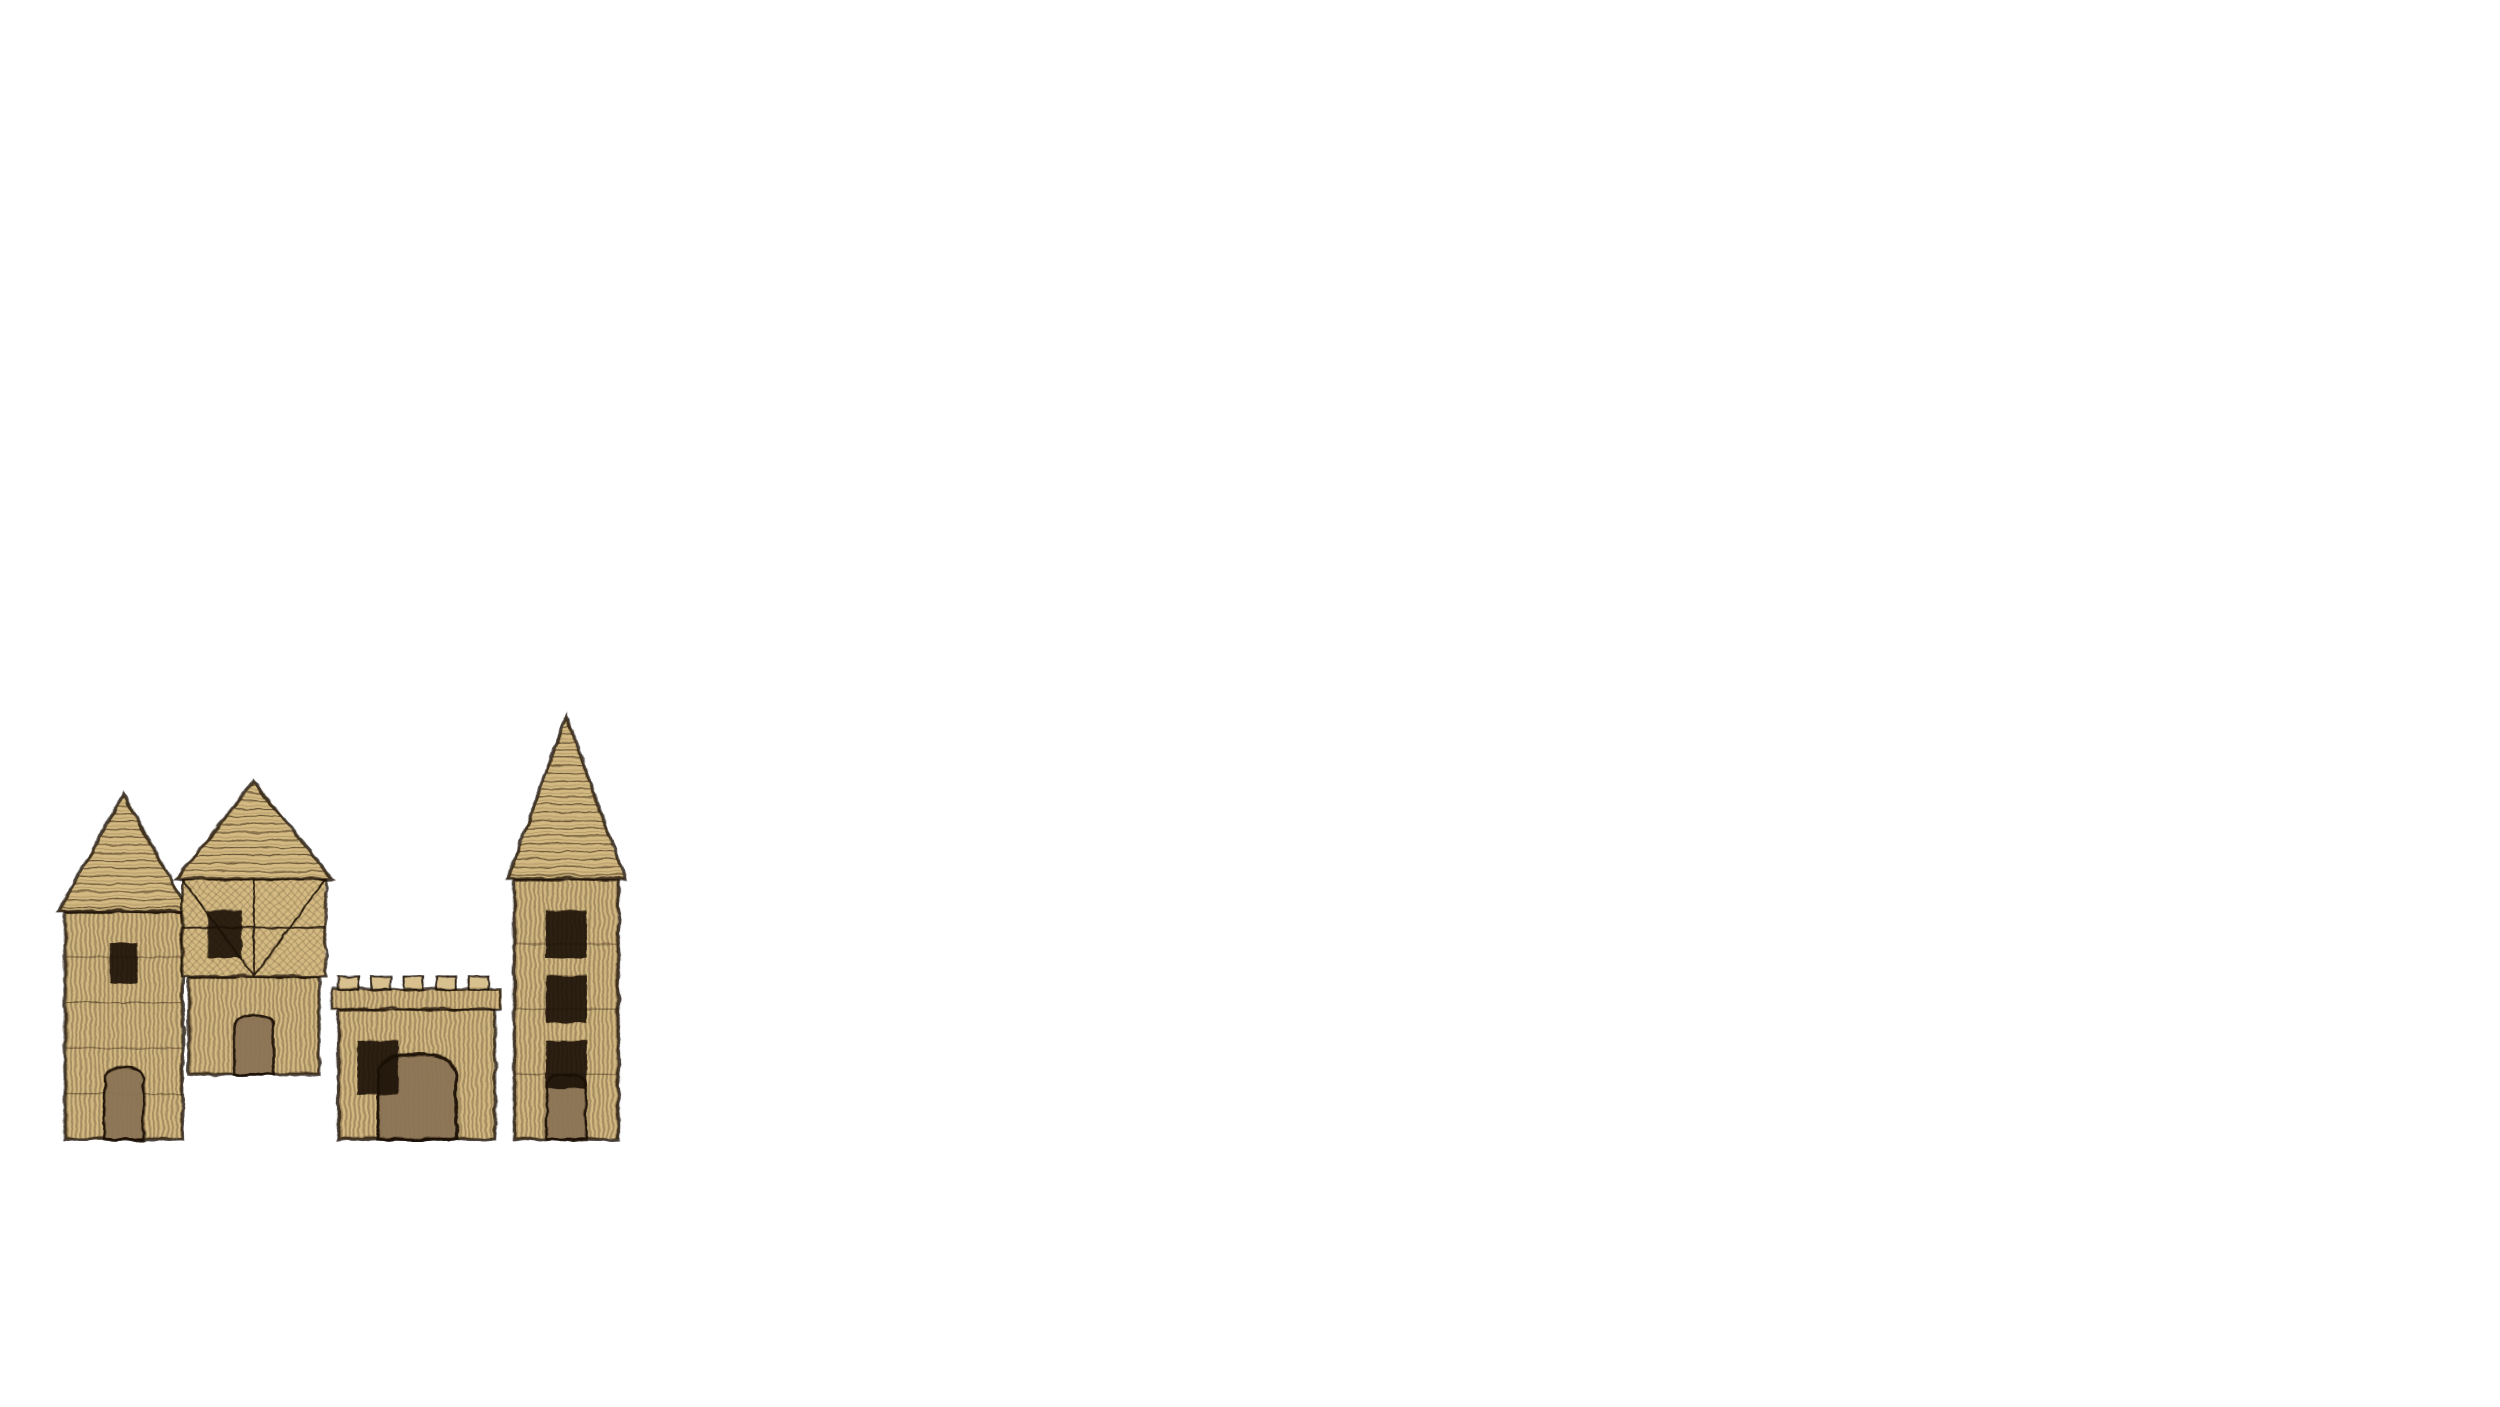
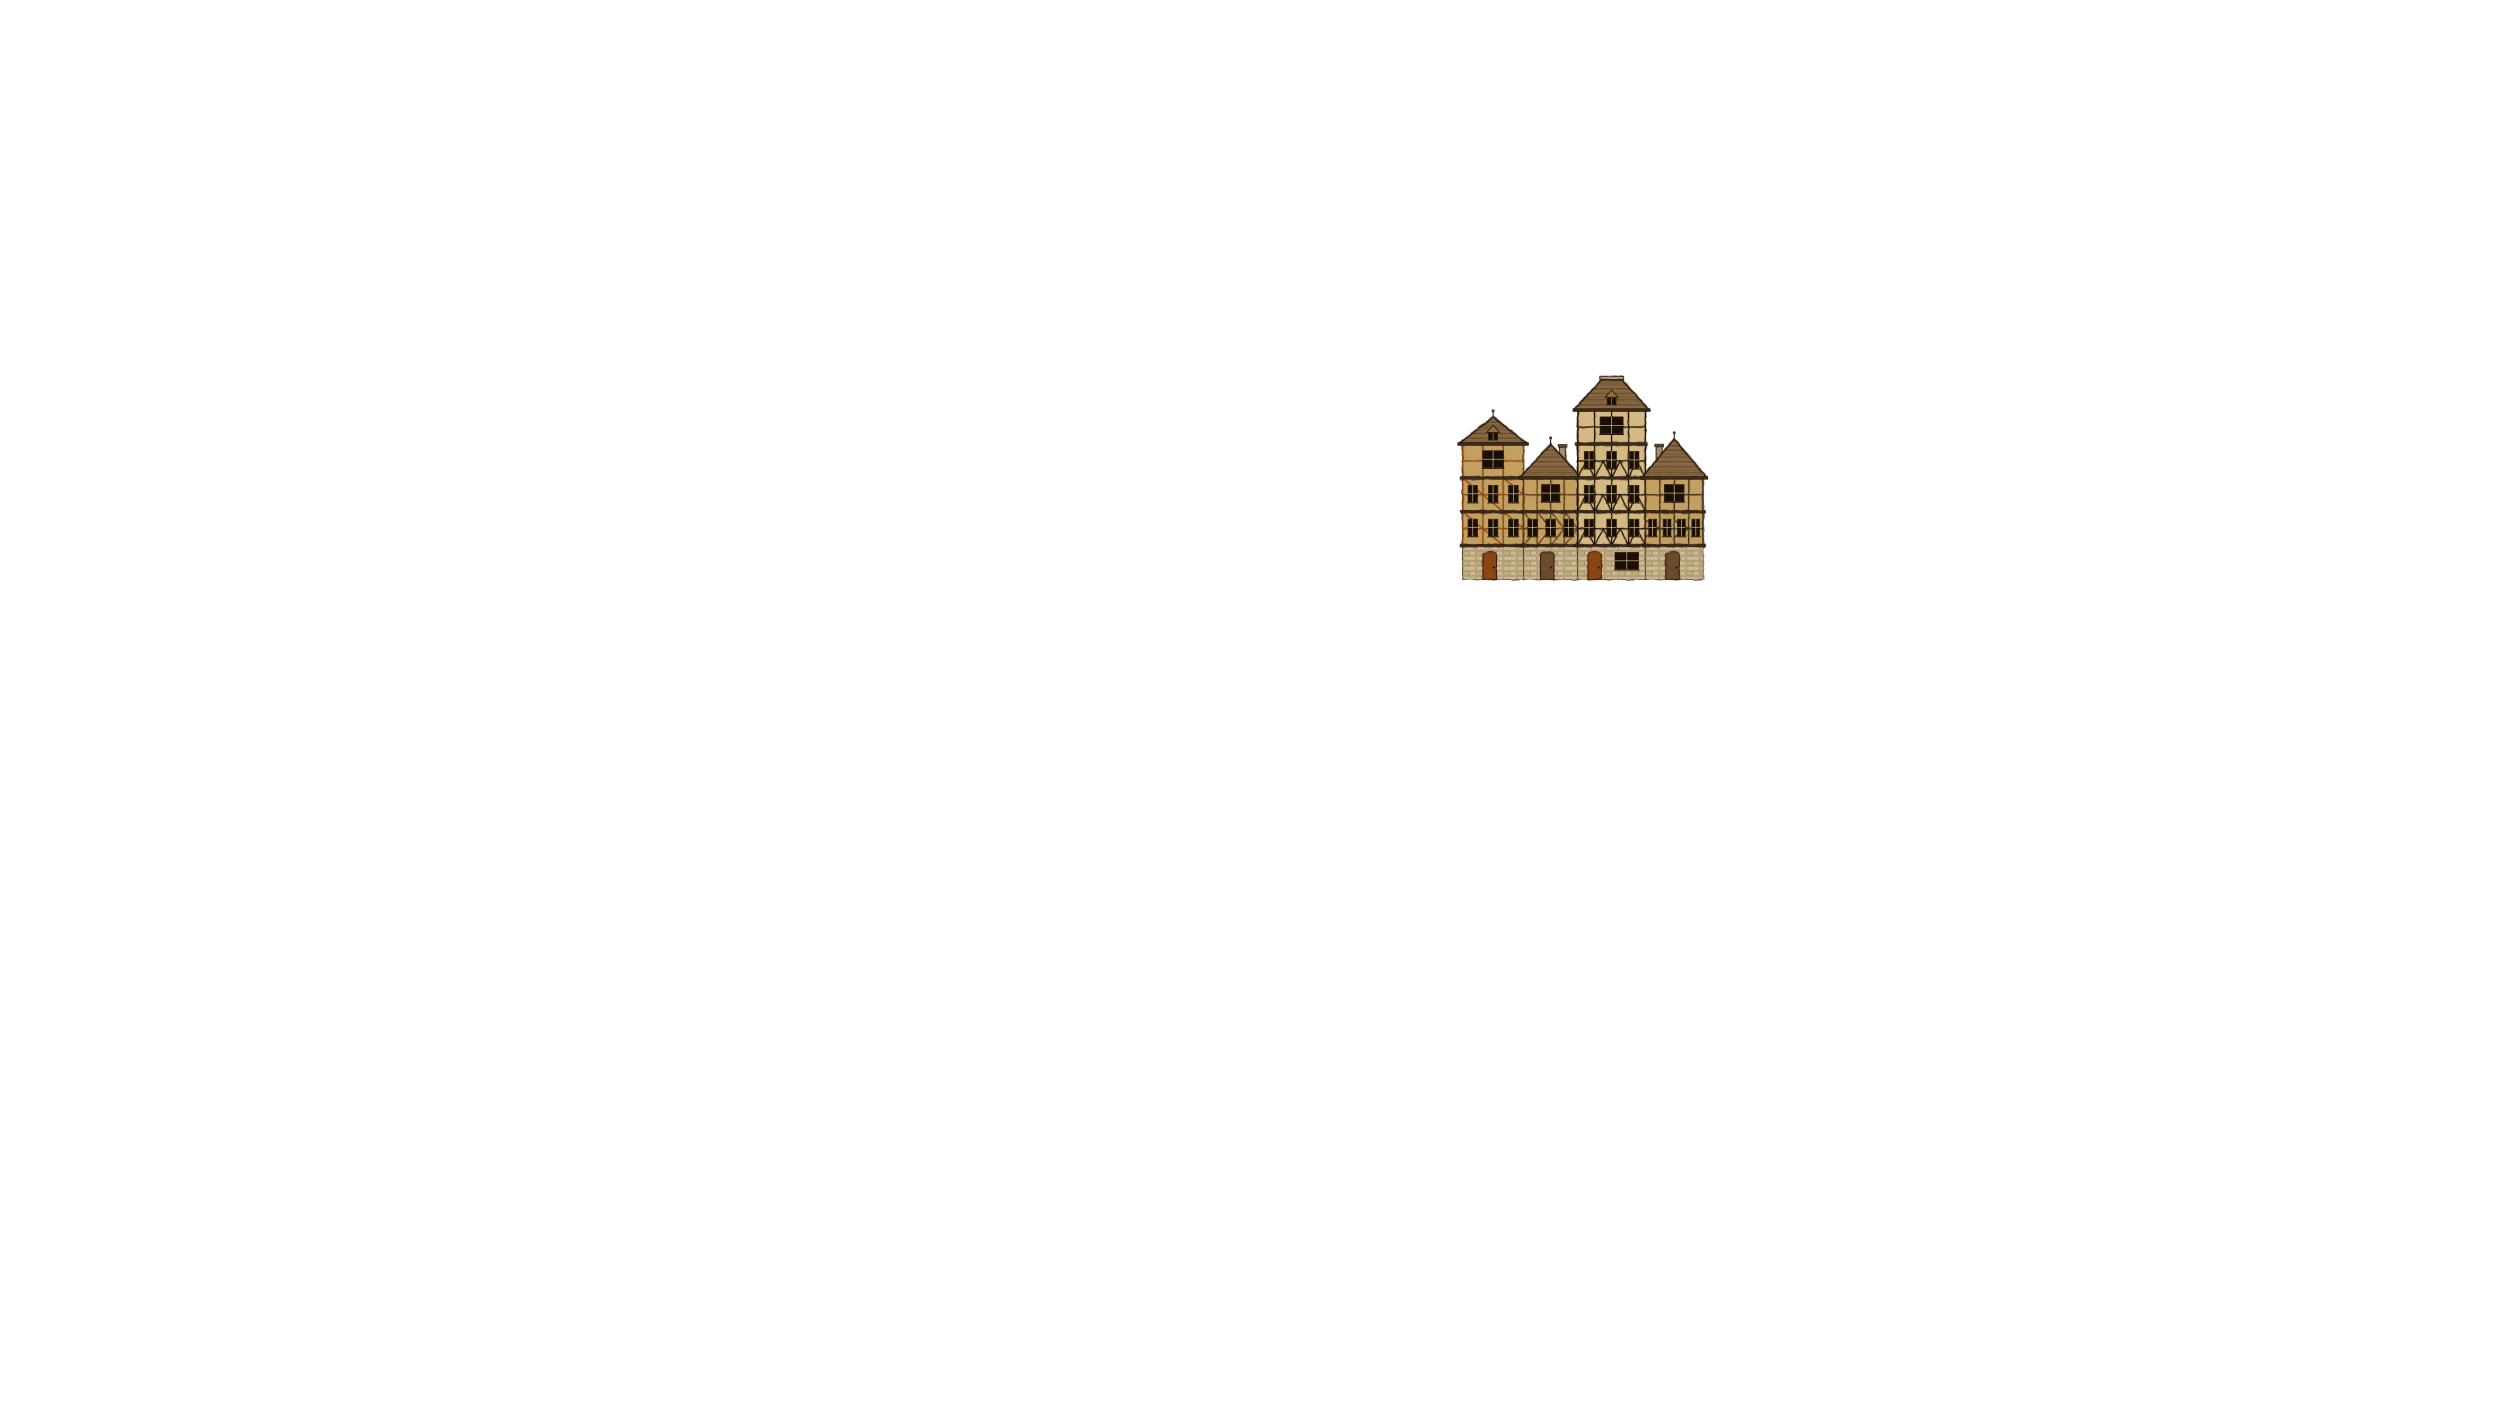
<svg xmlns="http://www.w3.org/2000/svg" viewBox="0 0 3840 2160" width="3840" height="2160">
  <defs>
-     <pattern id="hatchStone" patternUnits="userSpaceOnUse" width="7" height="7">
-       <line x1="3.5" y1="0" x2="3.5" y2="7" stroke="#3a2a1a" stroke-width="1.6" opacity="0.8" />
-     </pattern>
-     <pattern id="hatchTimber" patternUnits="userSpaceOnUse" width="12" height="12">
-       <line x1="0" y1="0" x2="12" y2="12" stroke="#3a2a1a" stroke-width="1" opacity="0.5" />
-       <line x1="12" y1="0" x2="0" y2="12" stroke="#3a2a1a" stroke-width="1" opacity="0.5" />
+     <pattern id="stoneTexture" patternUnits="userSpaceOnUse" width="40" height="30">
+       <rect width="40" height="30" fill="#c9b48a" />
+       <rect x="2" y="2" width="36" height="12" fill="#d4c098" stroke="#3a2a1a" stroke-width="1" opacity="0.6" />
+       <rect x="2" y="16" width="17" height="12" fill="#b89f72" stroke="#3a2a1a" stroke-width="1" opacity="0.6" />
+       <rect x="21" y="16" width="17" height="12" fill="#d4c098" stroke="#3a2a1a" stroke-width="1" opacity="0.6" />
    </pattern>
    <pattern id="hatchRoof" patternUnits="userSpaceOnUse" width="10" height="12">
      <line x1="0" y1="6" x2="10" y2="6" stroke="#2a1a0a" stroke-width="2" opacity="0.8" />
      <line x1="0" y1="0" x2="10" y2="0" stroke="#2a1a0a" stroke-width="1.2" opacity="0.6" />
-     </pattern>
-     <pattern id="hatchWood" patternUnits="userSpaceOnUse" width="8" height="8">
-       <line x1="0" y1="4" x2="8" y2="4" stroke="#2a1a0a" stroke-width="1.5" opacity="0.7" />
-       <line x1="4" y1="0" x2="4" y2="8" stroke="#2a1a0a" stroke-width="1" opacity="0.5" />
    </pattern>
    <filter id="sketchyHeavy" x="-15%" y="-15%" width="130%" height="130%">
      <feTurbulence type="fractalNoise" baseFrequency="0.03 0.04" numOctaves="4" seed="42" result="turb" />
      <feDisplacementMap in="SourceGraphic" in2="turb" scale="8" xChannelSelector="R" yChannelSelector="G" />
    </filter>
    <filter id="sketchyMedium" x="-10%" y="-10%" width="120%" height="120%">
      <feTurbulence type="fractalNoise" baseFrequency="0.05 0.07" numOctaves="3" seed="58" result="turb" />
      <feDisplacementMap in="SourceGraphic" in2="turb" scale="5" xChannelSelector="R" yChannelSelector="G" />
    </filter>
  </defs>
-   <g id="ruelle-maison-1" transform="translate(100, 1400)">
-     <rect x="0" y="0" width="180" height="350" fill="#d4ba82" opacity="1" />
-     <rect x="0" y="0" width="180" height="350" fill="url(#hatchStone)" stroke="#1a0f05" stroke-width="5" filter="url(#sketchyHeavy)" opacity="0.8" />
-     <polygon points="-10,0 90,-180 190,0" fill="#d4ba82" opacity="1" />
-     <polygon points="-10,0 90,-180 190,0" fill="url(#hatchRoof)" stroke="#1a0f05" stroke-width="5" filter="url(#sketchyHeavy)" opacity="0.8" />
-     <g stroke="#2a1a0a" stroke-width="1.5" opacity="0.6" filter="url(#sketchyMedium)">
-       <line x1="0" y1="70" x2="180" y2="70" />
-       <line x1="0" y1="140" x2="180" y2="140" />
-       <line x1="0" y1="210" x2="180" y2="210" />
-       <line x1="0" y1="280" x2="180" y2="280" />
+   <g id="maisons-citadines" transform="translate(2246.6, 682) scale(0.52)">
+     <g id="maison-1" transform="translate(0, 0)">
+       <rect x="0" y="300" width="180" height="100" fill="#c9b48a" stroke="#2a1a0a" stroke-width="3" filter="url(#sketchyHeavy)" />
+       <rect x="0" y="300" width="180" height="100" fill="url(#stoneTexture)" opacity="0.8" />
+       <path d="M 60,400 L 60,330 Q 60,318 80,318 Q 100,318 100,330 L 100,400 Z" fill="#8b4513" stroke="#2a1a0a" stroke-width="3" filter="url(#sketchyMedium)" />
+       <circle cx="92" cy="365" r="3" fill="#1a0f05" />
+       <rect x="0" y="200" width="180" height="100" fill="#c4a060" stroke="#2a1a0a" stroke-width="3" filter="url(#sketchyHeavy)" />
+       <g stroke="#8b4513" stroke-width="4" filter="url(#sketchyMedium)">
+         <line x1="0" y1="200" x2="0" y2="300" />
+         <line x1="60" y1="200" x2="60" y2="300" />
+         <line x1="120" y1="200" x2="120" y2="300" />
+         <line x1="180" y1="200" x2="180" y2="300" />
+         <line x1="0" y1="250" x2="180" y2="250" />
+         <line x1="0" y1="200" x2="60" y2="250" />
+         <line x1="60" y1="250" x2="120" y2="300" />
+         <line x1="120" y1="200" x2="180" y2="250" />
+       </g>
+       <rect x="16" y="222" width="28" height="50" fill="#1a0f05" stroke="#2a1a0a" stroke-width="2" />
+       <path d="M 30,222 L 30,272 M 16,247 L 44,247" stroke="#d4ba82" stroke-width="2" />
+       <line x1="13" y1="274" x2="47" y2="274" stroke="#2a1a0a" stroke-width="3" />
+       <rect x="76" y="222" width="28" height="50" fill="#1a0f05" stroke="#2a1a0a" stroke-width="2" />
+       <path d="M 90,222 L 90,272 M 76,247 L 104,247" stroke="#d4ba82" stroke-width="2" />
+       <line x1="73" y1="274" x2="107" y2="274" stroke="#2a1a0a" stroke-width="3" />
+       <rect x="136" y="222" width="28" height="50" fill="#1a0f05" stroke="#2a1a0a" stroke-width="2" />
+       <path d="M 150,222 L 150,272 M 136,247 L 164,247" stroke="#d4ba82" stroke-width="2" />
+       <line x1="133" y1="274" x2="167" y2="274" stroke="#2a1a0a" stroke-width="3" />
+       <rect x="0" y="100" width="180" height="100" fill="#c4a060" stroke="#2a1a0a" stroke-width="3" filter="url(#sketchyHeavy)" />
+       <g stroke="#8b4513" stroke-width="4" filter="url(#sketchyMedium)">
+         <line x1="0" y1="100" x2="0" y2="200" />
+         <line x1="60" y1="100" x2="60" y2="200" />
+         <line x1="120" y1="100" x2="120" y2="200" />
+         <line x1="180" y1="100" x2="180" y2="200" />
+         <line x1="0" y1="150" x2="180" y2="150" />
+         <line x1="0" y1="100" x2="60" y2="150" />
+         <line x1="60" y1="150" x2="120" y2="200" />
+         <line x1="120" y1="100" x2="180" y2="150" />
+       </g>
+       <rect x="16" y="122" width="28" height="50" fill="#1a0f05" stroke="#2a1a0a" stroke-width="2" />
+       <path d="M 30,122 L 30,172 M 16,147 L 44,147" stroke="#d4ba82" stroke-width="2" />
+       <line x1="13" y1="174" x2="47" y2="174" stroke="#2a1a0a" stroke-width="3" />
+       <rect x="76" y="122" width="28" height="50" fill="#1a0f05" stroke="#2a1a0a" stroke-width="2" />
+       <path d="M 90,122 L 90,172 M 76,147 L 104,147" stroke="#d4ba82" stroke-width="2" />
+       <line x1="73" y1="174" x2="107" y2="174" stroke="#2a1a0a" stroke-width="3" />
+       <rect x="136" y="122" width="28" height="50" fill="#1a0f05" stroke="#2a1a0a" stroke-width="2" />
+       <path d="M 150,122 L 150,172 M 136,147 L 164,147" stroke="#d4ba82" stroke-width="2" />
+       <line x1="133" y1="174" x2="167" y2="174" stroke="#2a1a0a" stroke-width="3" />
+       <rect x="0" y="0" width="180" height="100" fill="#c4a060" stroke="#2a1a0a" stroke-width="3" filter="url(#sketchyHeavy)" />
+       <g stroke="#8b4513" stroke-width="4" filter="url(#sketchyMedium)">
+         <line x1="0" y1="0" x2="0" y2="100" />
+         <line x1="60" y1="0" x2="60" y2="100" />
+         <line x1="120" y1="0" x2="120" y2="100" />
+         <line x1="180" y1="0" x2="180" y2="100" />
+         <line x1="0" y1="50" x2="180" y2="50" />
+       </g>
+       <rect x="59.5" y="20" width="61" height="50" fill="#1a0f05" stroke="#2a1a0a" stroke-width="2" />
+       <path d="M 90,20 L 90,70 M 59.5,45 L 120.5,45" stroke="#d4ba82" stroke-width="2" />
+       <line x1="56.5" y1="72" x2="123.5" y2="72" stroke="#2a1a0a" stroke-width="3" />
+       <g fill="#3a2a1a" stroke="#1a0f05" stroke-width="1.5" filter="url(#sketchyMedium)">
+         <rect x="-7" y="296" width="194" height="8" />
+         <rect x="-7" y="196" width="194" height="8" />
+         <rect x="-7" y="96" width="194" height="8" />
+       </g>
+       <polygon points="-12,0 90,-80 192,0" fill="#8c6b45" stroke="#2a1a0a" stroke-width="5" stroke-linejoin="round" filter="url(#sketchyMedium)" />
+       <polygon points="-12,0 90,-80 192,0" fill="url(#hatchRoof)" opacity="0.55" />
+       <g stroke="#2a1a0a" stroke-width="1.5" opacity="0.6" filter="url(#sketchyMedium)">
+         <line x1="11.4" y1="-16" x2="168.6" y2="-16" />
+         <line x1="31.8" y1="-32" x2="148.2" y2="-32" />
+         <line x1="52.2" y1="-48" x2="127.8" y2="-48" />
+         <line x1="72.6" y1="-64" x2="107.4" y2="-64" />
+       </g>
+       <line x1="90" y1="-80" x2="90" y2="-96" stroke="#1a0f05" stroke-width="3" />
+       <circle cx="90" cy="-98" r="3.5" fill="#5a4a3a" stroke="#1a0f05" stroke-width="1.5" />
+       <rect x="-14" y="-4" width="208" height="8" fill="#3a2a1a" stroke="#1a0f05" stroke-width="1.5" />
+       <rect x="77" y="-34" width="26" height="22" fill="#1a0f05" stroke="#2a1a0a" stroke-width="2.5" />
+       <line x1="90" y1="-34" x2="90" y2="-12" stroke="#d4ba82" stroke-width="1.5" />
+       <polygon points="71,-34 90,-56 109,-34" fill="#8c6b45" stroke="#2a1a0a" stroke-width="2.5" />
    </g>
-     <path d="M 60,350 L 60,260 Q 60,240 90,240 Q 120,240 120,260 L 120,350 Z" fill="#8b7355" stroke="#1a0f05" stroke-width="4" filter="url(#sketchyHeavy)" opacity="0.95" />
-     <rect x="70" y="50" width="40" height="60" fill="#1a0f05" stroke="#1a0f05" stroke-width="3" filter="url(#sketchyMedium)" opacity="0.9" />
-   </g>
-   <g id="ruelle-maison-2" transform="translate(290, 1500)">
-     <rect x="0" y="0" width="200" height="150" fill="#d4ba82" opacity="1" />
-     <rect x="0" y="0" width="200" height="150" fill="url(#hatchStone)" stroke="#1a0f05" stroke-width="5" filter="url(#sketchyHeavy)" opacity="0.8" />
-     <rect x="-10" y="-150" width="220" height="150" fill="#d4ba82" opacity="1" />
-     <rect x="-10" y="-150" width="220" height="150" fill="url(#hatchTimber)" stroke="#1a0f05" stroke-width="4" filter="url(#sketchyHeavy)" opacity="0.8" />
-     <g fill="none" stroke="#1a0f05" stroke-width="3" filter="url(#sketchyMedium)" opacity="0.9">
-       <line x1="100" y1="-150" x2="100" y2="0" />
-       <line x1="-10" y1="-75" x2="210" y2="-75" />
-       <line x1="-10" y1="-150" x2="100" y2="0" />
-       <line x1="210" y1="-150" x2="100" y2="0" />
+     <g id="maison-2" transform="translate(180, 0)">
+       <rect x="0" y="300" width="160" height="100" fill="#c9b48a" stroke="#2a1a0a" stroke-width="3" filter="url(#sketchyHeavy)" />
+       <rect x="0" y="300" width="160" height="100" fill="url(#stoneTexture)" opacity="0.8" />
+       <path d="M 50,400 L 50,330 Q 50,318 70,318 Q 90,318 90,330 L 90,400 Z" fill="#6b4a2e" stroke="#2a1a0a" stroke-width="3" filter="url(#sketchyMedium)" />
+       <circle cx="82" cy="365" r="3" fill="#1a0f05" />
+       <rect x="0" y="200" width="160" height="100" fill="#c4a060" stroke="#2a1a0a" stroke-width="3" filter="url(#sketchyHeavy)" />
+       <g stroke="#5a3a1a" stroke-width="4" filter="url(#sketchyMedium)">
+         <line x1="0" y1="200" x2="0" y2="300" />
+         <line x1="40" y1="200" x2="40" y2="300" />
+         <line x1="80" y1="200" x2="80" y2="300" />
+         <line x1="120" y1="200" x2="120" y2="300" />
+         <line x1="160" y1="200" x2="160" y2="300" />
+         <line x1="0" y1="250" x2="160" y2="250" />
+         <line x1="0" y1="200" x2="40" y2="250" />
+         <line x1="40" y1="250" x2="0" y2="300" />
+         <line x1="40" y1="200" x2="80" y2="250" />
+         <line x1="80" y1="250" x2="40" y2="300" />
+         <line x1="80" y1="200" x2="120" y2="250" />
+         <line x1="120" y1="250" x2="80" y2="300" />
+         <line x1="120" y1="200" x2="160" y2="250" />
+         <line x1="160" y1="250" x2="120" y2="300" />
+       </g>
+       <rect x="12.7" y="222" width="28" height="50" fill="#1a0f05" stroke="#2a1a0a" stroke-width="2" />
+       <path d="M 26.7,222 L 26.7,272 M 12.7,247 L 40.7,247" stroke="#d4ba82" stroke-width="2" />
+       <line x1="9.7" y1="274" x2="43.7" y2="274" stroke="#2a1a0a" stroke-width="3" />
+       <rect x="66" y="222" width="28" height="50" fill="#1a0f05" stroke="#2a1a0a" stroke-width="2" />
+       <path d="M 80,222 L 80,272 M 66,247 L 94,247" stroke="#d4ba82" stroke-width="2" />
+       <line x1="63" y1="274" x2="97" y2="274" stroke="#2a1a0a" stroke-width="3" />
+       <rect x="119.3" y="222" width="28" height="50" fill="#1a0f05" stroke="#2a1a0a" stroke-width="2" />
+       <path d="M 133.3,222 L 133.3,272 M 119.3,247 L 147.3,247" stroke="#d4ba82" stroke-width="2" />
+       <line x1="116.3" y1="274" x2="150.3" y2="274" stroke="#2a1a0a" stroke-width="3" />
+       <rect x="0" y="100" width="160" height="100" fill="#c4a060" stroke="#2a1a0a" stroke-width="3" filter="url(#sketchyHeavy)" />
+       <g stroke="#5a3a1a" stroke-width="4" filter="url(#sketchyMedium)">
+         <line x1="0" y1="100" x2="0" y2="200" />
+         <line x1="40" y1="100" x2="40" y2="200" />
+         <line x1="80" y1="100" x2="80" y2="200" />
+         <line x1="120" y1="100" x2="120" y2="200" />
+         <line x1="160" y1="100" x2="160" y2="200" />
+         <line x1="0" y1="150" x2="160" y2="150" />
+       </g>
+       <rect x="53" y="120" width="54" height="50" fill="#1a0f05" stroke="#2a1a0a" stroke-width="2" />
+       <path d="M 80,120 L 80,170 M 53,145 L 107,145" stroke="#d4ba82" stroke-width="2" />
+       <line x1="50" y1="172" x2="110" y2="172" stroke="#2a1a0a" stroke-width="3" />
+       <g fill="#3a2a1a" stroke="#1a0f05" stroke-width="1.5" filter="url(#sketchyMedium)">
+         <rect x="-7" y="296" width="174" height="8" />
+         <rect x="-7" y="196" width="174" height="8" />
+       </g>
+       <rect x="106.2" y="8.3" width="18" height="91.7" fill="#a88f68" stroke="#2a1a0a" stroke-width="3" filter="url(#sketchyMedium)" />
+       <rect x="102.2" y="1.3" width="26" height="8" fill="#5a4a3a" stroke="#2a1a0a" stroke-width="2" />
+       <polygon points="-12,100 80,0 172,100" fill="#8c6b45" stroke="#2a1a0a" stroke-width="5" stroke-linejoin="round" filter="url(#sketchyMedium)" />
+       <polygon points="-12,100 80,0 172,100" fill="url(#hatchRoof)" opacity="0.55" />
+       <g stroke="#2a1a0a" stroke-width="1.5" opacity="0.6" filter="url(#sketchyMedium)">
+         <line x1="5.7" y1="84" x2="154.3" y2="84" />
+         <line x1="20.4" y1="68" x2="139.6" y2="68" />
+         <line x1="35.2" y1="52" x2="124.8" y2="52" />
+         <line x1="49.9" y1="36" x2="110.1" y2="36" />
+         <line x1="64.6" y1="20" x2="95.4" y2="20" />
+       </g>
+       <line x1="80" y1="0" x2="80" y2="-16" stroke="#1a0f05" stroke-width="3" />
+       <circle cx="80" cy="-18" r="3.5" fill="#5a4a3a" stroke="#1a0f05" stroke-width="1.5" />
+       <rect x="-14" y="96" width="188" height="8" fill="#3a2a1a" stroke="#1a0f05" stroke-width="1.5" />
    </g>
-     <polygon points="-20,-150 100,-300 220,-150" fill="#d4ba82" opacity="1" />
-     <polygon points="-20,-150 100,-300 220,-150" fill="url(#hatchRoof)" stroke="#1a0f05" stroke-width="5" filter="url(#sketchyHeavy)" opacity="0.8" />
-     <path d="M 70,150 L 70,80 Q 70,60 100,60 Q 130,60 130,80 L 130,150 Z" fill="#8b7355" stroke="#1a0f05" stroke-width="4" filter="url(#sketchyHeavy)" opacity="0.95" />
-     <rect x="30" y="-100" width="50" height="70" fill="#1a0f05" stroke="#1a0f05" stroke-width="3" filter="url(#sketchyMedium)" opacity="0.9" />
-   </g>
-   <g id="ruelle-maison-3" transform="translate(520, 1550)">
-     <rect x="0" y="0" width="240" height="200" fill="#d4ba82" opacity="1" />
-     <rect x="0" y="0" width="240" height="200" fill="url(#hatchStone)" stroke="#1a0f05" stroke-width="5" filter="url(#sketchyHeavy)" opacity="0.8" />
-     <rect x="-10" y="-30" width="260" height="30" fill="#d4ba82" opacity="1" />
-     <rect x="-10" y="-30" width="260" height="30" fill="url(#hatchStone)" stroke="#1a0f05" stroke-width="4" filter="url(#sketchyHeavy)" opacity="0.8" />
-     <g fill="#d4ba82" stroke="#1a0f05" stroke-width="3" filter="url(#sketchyMedium)" opacity="0.9">
-       <rect x="0" y="-50" width="30" height="20" />
-       <rect x="50" y="-50" width="30" height="20" />
-       <rect x="100" y="-50" width="30" height="20" />
-       <rect x="150" y="-50" width="30" height="20" />
-       <rect x="200" y="-50" width="30" height="20" />
+     <g id="maison-3" transform="translate(340, 0)">
+       <rect x="0" y="300" width="200" height="100" fill="#c9b48a" stroke="#2a1a0a" stroke-width="3" filter="url(#sketchyHeavy)" />
+       <rect x="0" y="300" width="200" height="100" fill="url(#stoneTexture)" opacity="0.8" />
+       <path d="M 30,400 L 30,330 Q 30,318 50,318 Q 70,318 70,330 L 70,400 Z" fill="#8b4513" stroke="#2a1a0a" stroke-width="3" filter="url(#sketchyMedium)" />
+       <circle cx="62" cy="365" r="3" fill="#1a0f05" />
+       <rect x="110" y="320" width="70" height="50" fill="#1a0f05" stroke="#2a1a0a" stroke-width="2" />
+       <path d="M 145,320 L 145,370 M 110,345 L 180,345" stroke="#d4ba82" stroke-width="2" />
+       <line x1="107" y1="372" x2="183" y2="372" stroke="#2a1a0a" stroke-width="3" />
+       <rect x="0" y="200" width="200" height="100" fill="#d4ba82" stroke="#2a1a0a" stroke-width="3" filter="url(#sketchyHeavy)" />
+       <g stroke="#1a0f05" stroke-width="4" filter="url(#sketchyMedium)">
+         <line x1="0" y1="200" x2="0" y2="300" />
+         <line x1="50" y1="200" x2="50" y2="300" />
+         <line x1="100" y1="200" x2="100" y2="300" />
+         <line x1="150" y1="200" x2="150" y2="300" />
+         <line x1="200" y1="200" x2="200" y2="300" />
+         <line x1="0" y1="250" x2="200" y2="250" />
+         <line x1="0" y1="300" x2="25" y2="250" />
+         <line x1="25" y1="250" x2="50" y2="300" />
+         <line x1="50" y1="300" x2="75" y2="250" />
+         <line x1="75" y1="250" x2="100" y2="300" />
+         <line x1="100" y1="300" x2="125" y2="250" />
+         <line x1="125" y1="250" x2="150" y2="300" />
+         <line x1="150" y1="300" x2="175" y2="250" />
+         <line x1="175" y1="250" x2="200" y2="300" />
+       </g>
+       <rect x="19.3" y="222" width="28" height="50" fill="#1a0f05" stroke="#2a1a0a" stroke-width="2" />
+       <path d="M 33.3,222 L 33.3,272 M 19.3,247 L 47.3,247" stroke="#d4ba82" stroke-width="2" />
+       <line x1="16.3" y1="274" x2="50.3" y2="274" stroke="#2a1a0a" stroke-width="3" />
+       <rect x="86" y="222" width="28" height="50" fill="#1a0f05" stroke="#2a1a0a" stroke-width="2" />
+       <path d="M 100,222 L 100,272 M 86,247 L 114,247" stroke="#d4ba82" stroke-width="2" />
+       <line x1="83" y1="274" x2="117" y2="274" stroke="#2a1a0a" stroke-width="3" />
+       <rect x="152.7" y="222" width="28" height="50" fill="#1a0f05" stroke="#2a1a0a" stroke-width="2" />
+       <path d="M 166.7,222 L 166.7,272 M 152.7,247 L 180.7,247" stroke="#d4ba82" stroke-width="2" />
+       <line x1="149.7" y1="274" x2="183.7" y2="274" stroke="#2a1a0a" stroke-width="3" />
+       <rect x="0" y="100" width="200" height="100" fill="#d4ba82" stroke="#2a1a0a" stroke-width="3" filter="url(#sketchyHeavy)" />
+       <g stroke="#1a0f05" stroke-width="4" filter="url(#sketchyMedium)">
+         <line x1="0" y1="100" x2="0" y2="200" />
+         <line x1="50" y1="100" x2="50" y2="200" />
+         <line x1="100" y1="100" x2="100" y2="200" />
+         <line x1="150" y1="100" x2="150" y2="200" />
+         <line x1="200" y1="100" x2="200" y2="200" />
+         <line x1="0" y1="150" x2="200" y2="150" />
+         <line x1="0" y1="200" x2="25" y2="150" />
+         <line x1="25" y1="150" x2="50" y2="200" />
+         <line x1="50" y1="200" x2="75" y2="150" />
+         <line x1="75" y1="150" x2="100" y2="200" />
+         <line x1="100" y1="200" x2="125" y2="150" />
+         <line x1="125" y1="150" x2="150" y2="200" />
+         <line x1="150" y1="200" x2="175" y2="150" />
+         <line x1="175" y1="150" x2="200" y2="200" />
+       </g>
+       <rect x="19.3" y="122" width="28" height="50" fill="#1a0f05" stroke="#2a1a0a" stroke-width="2" />
+       <path d="M 33.3,122 L 33.3,172 M 19.3,147 L 47.3,147" stroke="#d4ba82" stroke-width="2" />
+       <line x1="16.3" y1="174" x2="50.3" y2="174" stroke="#2a1a0a" stroke-width="3" />
+       <rect x="86" y="122" width="28" height="50" fill="#1a0f05" stroke="#2a1a0a" stroke-width="2" />
+       <path d="M 100,122 L 100,172 M 86,147 L 114,147" stroke="#d4ba82" stroke-width="2" />
+       <line x1="83" y1="174" x2="117" y2="174" stroke="#2a1a0a" stroke-width="3" />
+       <rect x="152.7" y="122" width="28" height="50" fill="#1a0f05" stroke="#2a1a0a" stroke-width="2" />
+       <path d="M 166.7,122 L 166.7,172 M 152.7,147 L 180.7,147" stroke="#d4ba82" stroke-width="2" />
+       <line x1="149.7" y1="174" x2="183.7" y2="174" stroke="#2a1a0a" stroke-width="3" />
+       <rect x="0" y="0" width="200" height="100" fill="#d4ba82" stroke="#2a1a0a" stroke-width="3" filter="url(#sketchyHeavy)" />
+       <g stroke="#1a0f05" stroke-width="4" filter="url(#sketchyMedium)">
+         <line x1="0" y1="0" x2="0" y2="100" />
+         <line x1="50" y1="0" x2="50" y2="100" />
+         <line x1="100" y1="0" x2="100" y2="100" />
+         <line x1="150" y1="0" x2="150" y2="100" />
+         <line x1="200" y1="0" x2="200" y2="100" />
+         <line x1="0" y1="50" x2="200" y2="50" />
+         <line x1="0" y1="100" x2="25" y2="50" />
+         <line x1="25" y1="50" x2="50" y2="100" />
+         <line x1="50" y1="100" x2="75" y2="50" />
+         <line x1="75" y1="50" x2="100" y2="100" />
+         <line x1="100" y1="100" x2="125" y2="50" />
+         <line x1="125" y1="50" x2="150" y2="100" />
+         <line x1="150" y1="100" x2="175" y2="50" />
+         <line x1="175" y1="50" x2="200" y2="100" />
+       </g>
+       <rect x="19.3" y="22" width="28" height="50" fill="#1a0f05" stroke="#2a1a0a" stroke-width="2" />
+       <path d="M 33.3,22 L 33.3,72 M 19.3,47 L 47.3,47" stroke="#d4ba82" stroke-width="2" />
+       <line x1="16.3" y1="74" x2="50.3" y2="74" stroke="#2a1a0a" stroke-width="3" />
+       <rect x="86" y="22" width="28" height="50" fill="#1a0f05" stroke="#2a1a0a" stroke-width="2" />
+       <path d="M 100,22 L 100,72 M 86,47 L 114,47" stroke="#d4ba82" stroke-width="2" />
+       <line x1="83" y1="74" x2="117" y2="74" stroke="#2a1a0a" stroke-width="3" />
+       <rect x="152.7" y="22" width="28" height="50" fill="#1a0f05" stroke="#2a1a0a" stroke-width="2" />
+       <path d="M 166.7,22 L 166.7,72 M 152.7,47 L 180.7,47" stroke="#d4ba82" stroke-width="2" />
+       <line x1="149.7" y1="74" x2="183.7" y2="74" stroke="#2a1a0a" stroke-width="3" />
+       <rect x="0" y="-100" width="200" height="100" fill="#d4ba82" stroke="#2a1a0a" stroke-width="3" filter="url(#sketchyHeavy)" />
+       <g stroke="#1a0f05" stroke-width="4" filter="url(#sketchyMedium)">
+         <line x1="0" y1="-100" x2="0" y2="0" />
+         <line x1="50" y1="-100" x2="50" y2="0" />
+         <line x1="100" y1="-100" x2="100" y2="0" />
+         <line x1="150" y1="-100" x2="150" y2="0" />
+         <line x1="200" y1="-100" x2="200" y2="0" />
+         <line x1="0" y1="-50" x2="200" y2="-50" />
+       </g>
+       <rect x="66" y="-80" width="68" height="50" fill="#1a0f05" stroke="#2a1a0a" stroke-width="2" />
+       <path d="M 100,-80 L 100,-30 M 66,-55 L 134,-55" stroke="#d4ba82" stroke-width="2" />
+       <line x1="63" y1="-28" x2="137" y2="-28" stroke="#2a1a0a" stroke-width="3" />
+       <g fill="#3a2a1a" stroke="#1a0f05" stroke-width="1.5" filter="url(#sketchyMedium)">
+         <rect x="-7" y="296" width="214" height="8" />
+         <rect x="-7" y="196" width="214" height="8" />
+         <rect x="-7" y="96" width="214" height="8" />
+         <rect x="-7" y="-4" width="214" height="8" />
+       </g>
+       <polygon points="-12,-100 70,-190 130,-190 212,-100" fill="#8c6b45" stroke="#2a1a0a" stroke-width="5" stroke-linejoin="round" filter="url(#sketchyMedium)" />
+       <polygon points="-12,-100 70,-190 130,-190 212,-100" fill="url(#hatchRoof)" opacity="0.55" />
+       <g stroke="#2a1a0a" stroke-width="1.5" opacity="0.6" filter="url(#sketchyMedium)">
+         <line x1="5.6" y1="-116" x2="194.4" y2="-116" />
+         <line x1="20.2" y1="-132" x2="179.8" y2="-132" />
+         <line x1="34.7" y1="-148" x2="165.3" y2="-148" />
+         <line x1="49.3" y1="-164" x2="150.7" y2="-164" />
+         <line x1="63.9" y1="-180" x2="136.1" y2="-180" />
+       </g>
+       <rect x="65" y="-200" width="70" height="10" fill="#b5a481" stroke="#1a0f05" stroke-width="3" filter="url(#sketchyMedium)" />
+       <rect x="-14" y="-104" width="228" height="8" fill="#3a2a1a" stroke="#1a0f05" stroke-width="1.5" />
+       <rect x="87" y="-138" width="26" height="22" fill="#1a0f05" stroke="#2a1a0a" stroke-width="2.5" />
+       <line x1="100" y1="-138" x2="100" y2="-116" stroke="#d4ba82" stroke-width="1.5" />
+       <polygon points="81,-138 100,-160 119,-138" fill="#8c6b45" stroke="#2a1a0a" stroke-width="2.5" />
    </g>
-     <path d="M 60,200 L 60,100 Q 60,70 120,70 Q 180,70 180,100 L 180,200 Z" fill="#8b7355" stroke="#1a0f05" stroke-width="5" filter="url(#sketchyHeavy)" opacity="0.95" />
-     <rect x="30" y="50" width="60" height="80" fill="#1a0f05" stroke="#1a0f05" stroke-width="3" filter="url(#sketchyMedium)" opacity="0.9" />
-   </g>
-   <g id="ruelle-maison-4" transform="translate(790, 1350)">
-     <rect x="0" y="0" width="160" height="400" fill="#d4ba82" opacity="1" />
-     <rect x="0" y="0" width="160" height="400" fill="url(#hatchStone)" stroke="#1a0f05" stroke-width="5" filter="url(#sketchyHeavy)" opacity="0.8" />
-     <polygon points="-10,0 80,-250 170,0" fill="#d4ba82" opacity="1" />
-     <polygon points="-10,0 80,-250 170,0" fill="url(#hatchRoof)" stroke="#1a0f05" stroke-width="5" filter="url(#sketchyHeavy)" opacity="0.8" />
-     <g stroke="#2a1a0a" stroke-width="1.5" opacity="0.6" filter="url(#sketchyMedium)">
-       <line x1="0" y1="100" x2="160" y2="100" />
-       <line x1="0" y1="200" x2="160" y2="200" />
-       <line x1="0" y1="300" x2="160" y2="300" />
-     </g>
-     <path d="M 50,400 L 50,320 Q 50,300 80,300 Q 110,300 110,320 L 110,400 Z" fill="#8b7355" stroke="#1a0f05" stroke-width="4" filter="url(#sketchyHeavy)" opacity="0.95" />
-     <g fill="#1a0f05" stroke="#1a0f05" stroke-width="3" filter="url(#sketchyMedium)" opacity="0.9">
-       <rect x="50" y="50" width="60" height="70" />
-       <rect x="50" y="150" width="60" height="70" />
-       <rect x="50" y="250" width="60" height="70" />
+     <g id="maison-4" transform="translate(540, 0)">
+       <rect x="0" y="300" width="170" height="100" fill="#c9b48a" stroke="#2a1a0a" stroke-width="3" filter="url(#sketchyHeavy)" />
+       <rect x="0" y="300" width="170" height="100" fill="url(#stoneTexture)" opacity="0.8" />
+       <path d="M 60,400 L 60,330 Q 60,318 80,318 Q 100,318 100,330 L 100,400 Z" fill="#6b4a2e" stroke="#2a1a0a" stroke-width="3" filter="url(#sketchyMedium)" />
+       <circle cx="92" cy="365" r="3" fill="#1a0f05" />
+       <rect x="0" y="200" width="170" height="100" fill="#c4a060" stroke="#2a1a0a" stroke-width="3" filter="url(#sketchyHeavy)" />
+       <g stroke="#3a2a1a" stroke-width="4" filter="url(#sketchyMedium)">
+         <line x1="0" y1="200" x2="0" y2="300" />
+         <line x1="42.5" y1="200" x2="42.5" y2="300" />
+         <line x1="85" y1="200" x2="85" y2="300" />
+         <line x1="127.5" y1="200" x2="127.5" y2="300" />
+         <line x1="170" y1="200" x2="170" y2="300" />
+         <line x1="0" y1="250" x2="170" y2="250" />
+         <line x1="0" y1="225" x2="42.5" y2="250" />
+         <line x1="42.5" y1="250" x2="0" y2="275" />
+         <line x1="85" y1="225" x2="127.5" y2="250" />
+         <line x1="127.5" y1="250" x2="85" y2="275" />
+       </g>
+       <rect x="9.8" y="222" width="23" height="50" fill="#1a0f05" stroke="#2a1a0a" stroke-width="2" />
+       <path d="M 21.3,222 L 21.3,272 M 9.8,247 L 32.8,247" stroke="#d4ba82" stroke-width="2" />
+       <line x1="6.8" y1="274" x2="35.8" y2="274" stroke="#2a1a0a" stroke-width="3" />
+       <rect x="52.3" y="222" width="23" height="50" fill="#1a0f05" stroke="#2a1a0a" stroke-width="2" />
+       <path d="M 63.8,222 L 63.8,272 M 52.3,247 L 75.3,247" stroke="#d4ba82" stroke-width="2" />
+       <line x1="49.3" y1="274" x2="78.3" y2="274" stroke="#2a1a0a" stroke-width="3" />
+       <rect x="94.8" y="222" width="23" height="50" fill="#1a0f05" stroke="#2a1a0a" stroke-width="2" />
+       <path d="M 106.3,222 L 106.3,272 M 94.8,247 L 117.8,247" stroke="#d4ba82" stroke-width="2" />
+       <line x1="91.8" y1="274" x2="120.8" y2="274" stroke="#2a1a0a" stroke-width="3" />
+       <rect x="137.3" y="222" width="23" height="50" fill="#1a0f05" stroke="#2a1a0a" stroke-width="2" />
+       <path d="M 148.8,222 L 148.8,272 M 137.3,247 L 160.3,247" stroke="#d4ba82" stroke-width="2" />
+       <line x1="134.3" y1="274" x2="163.3" y2="274" stroke="#2a1a0a" stroke-width="3" />
+       <rect x="0" y="100" width="170" height="100" fill="#c4a060" stroke="#2a1a0a" stroke-width="3" filter="url(#sketchyHeavy)" />
+       <g stroke="#3a2a1a" stroke-width="4" filter="url(#sketchyMedium)">
+         <line x1="0" y1="100" x2="0" y2="200" />
+         <line x1="42.5" y1="100" x2="42.5" y2="200" />
+         <line x1="85" y1="100" x2="85" y2="200" />
+         <line x1="127.5" y1="100" x2="127.5" y2="200" />
+         <line x1="170" y1="100" x2="170" y2="200" />
+         <line x1="0" y1="150" x2="170" y2="150" />
+       </g>
+       <rect x="56" y="120" width="58" height="50" fill="#1a0f05" stroke="#2a1a0a" stroke-width="2" />
+       <path d="M 85,120 L 85,170 M 56,145 L 114,145" stroke="#d4ba82" stroke-width="2" />
+       <line x1="53" y1="172" x2="117" y2="172" stroke="#2a1a0a" stroke-width="3" />
+       <g fill="#3a2a1a" stroke="#1a0f05" stroke-width="1.5" filter="url(#sketchyMedium)">
+         <rect x="-7" y="296" width="184" height="8" />
+         <rect x="-7" y="196" width="184" height="8" />
+       </g>
+       <rect x="31.8" y="7.4" width="18" height="92.6" fill="#a88f68" stroke="#2a1a0a" stroke-width="3" filter="url(#sketchyMedium)" />
+       <rect x="27.8" y="0.4" width="26" height="8" fill="#5a4a3a" stroke="#2a1a0a" stroke-width="2" />
+       <polygon points="-12,100 85,-15 182,100" fill="#8c6b45" stroke="#2a1a0a" stroke-width="5" stroke-linejoin="round" filter="url(#sketchyMedium)" />
+       <polygon points="-12,100 85,-15 182,100" fill="url(#hatchRoof)" opacity="0.55" />
+       <g stroke="#2a1a0a" stroke-width="1.5" opacity="0.6" filter="url(#sketchyMedium)">
+         <line x1="4.5" y1="84" x2="165.5" y2="84" />
+         <line x1="18" y1="68" x2="152" y2="68" />
+         <line x1="31.5" y1="52" x2="138.5" y2="52" />
+         <line x1="45" y1="36" x2="125" y2="36" />
+         <line x1="58.5" y1="20" x2="111.5" y2="20" />
+         <line x1="72" y1="4" x2="98" y2="4" />
+       </g>
+       <line x1="85" y1="-15" x2="85" y2="-31" stroke="#1a0f05" stroke-width="3" />
+       <circle cx="85" cy="-33" r="3.5" fill="#5a4a3a" stroke="#1a0f05" stroke-width="1.5" />
+       <rect x="-14" y="96" width="198" height="8" fill="#3a2a1a" stroke="#1a0f05" stroke-width="1.5" />
    </g>
  </g>
</svg>
